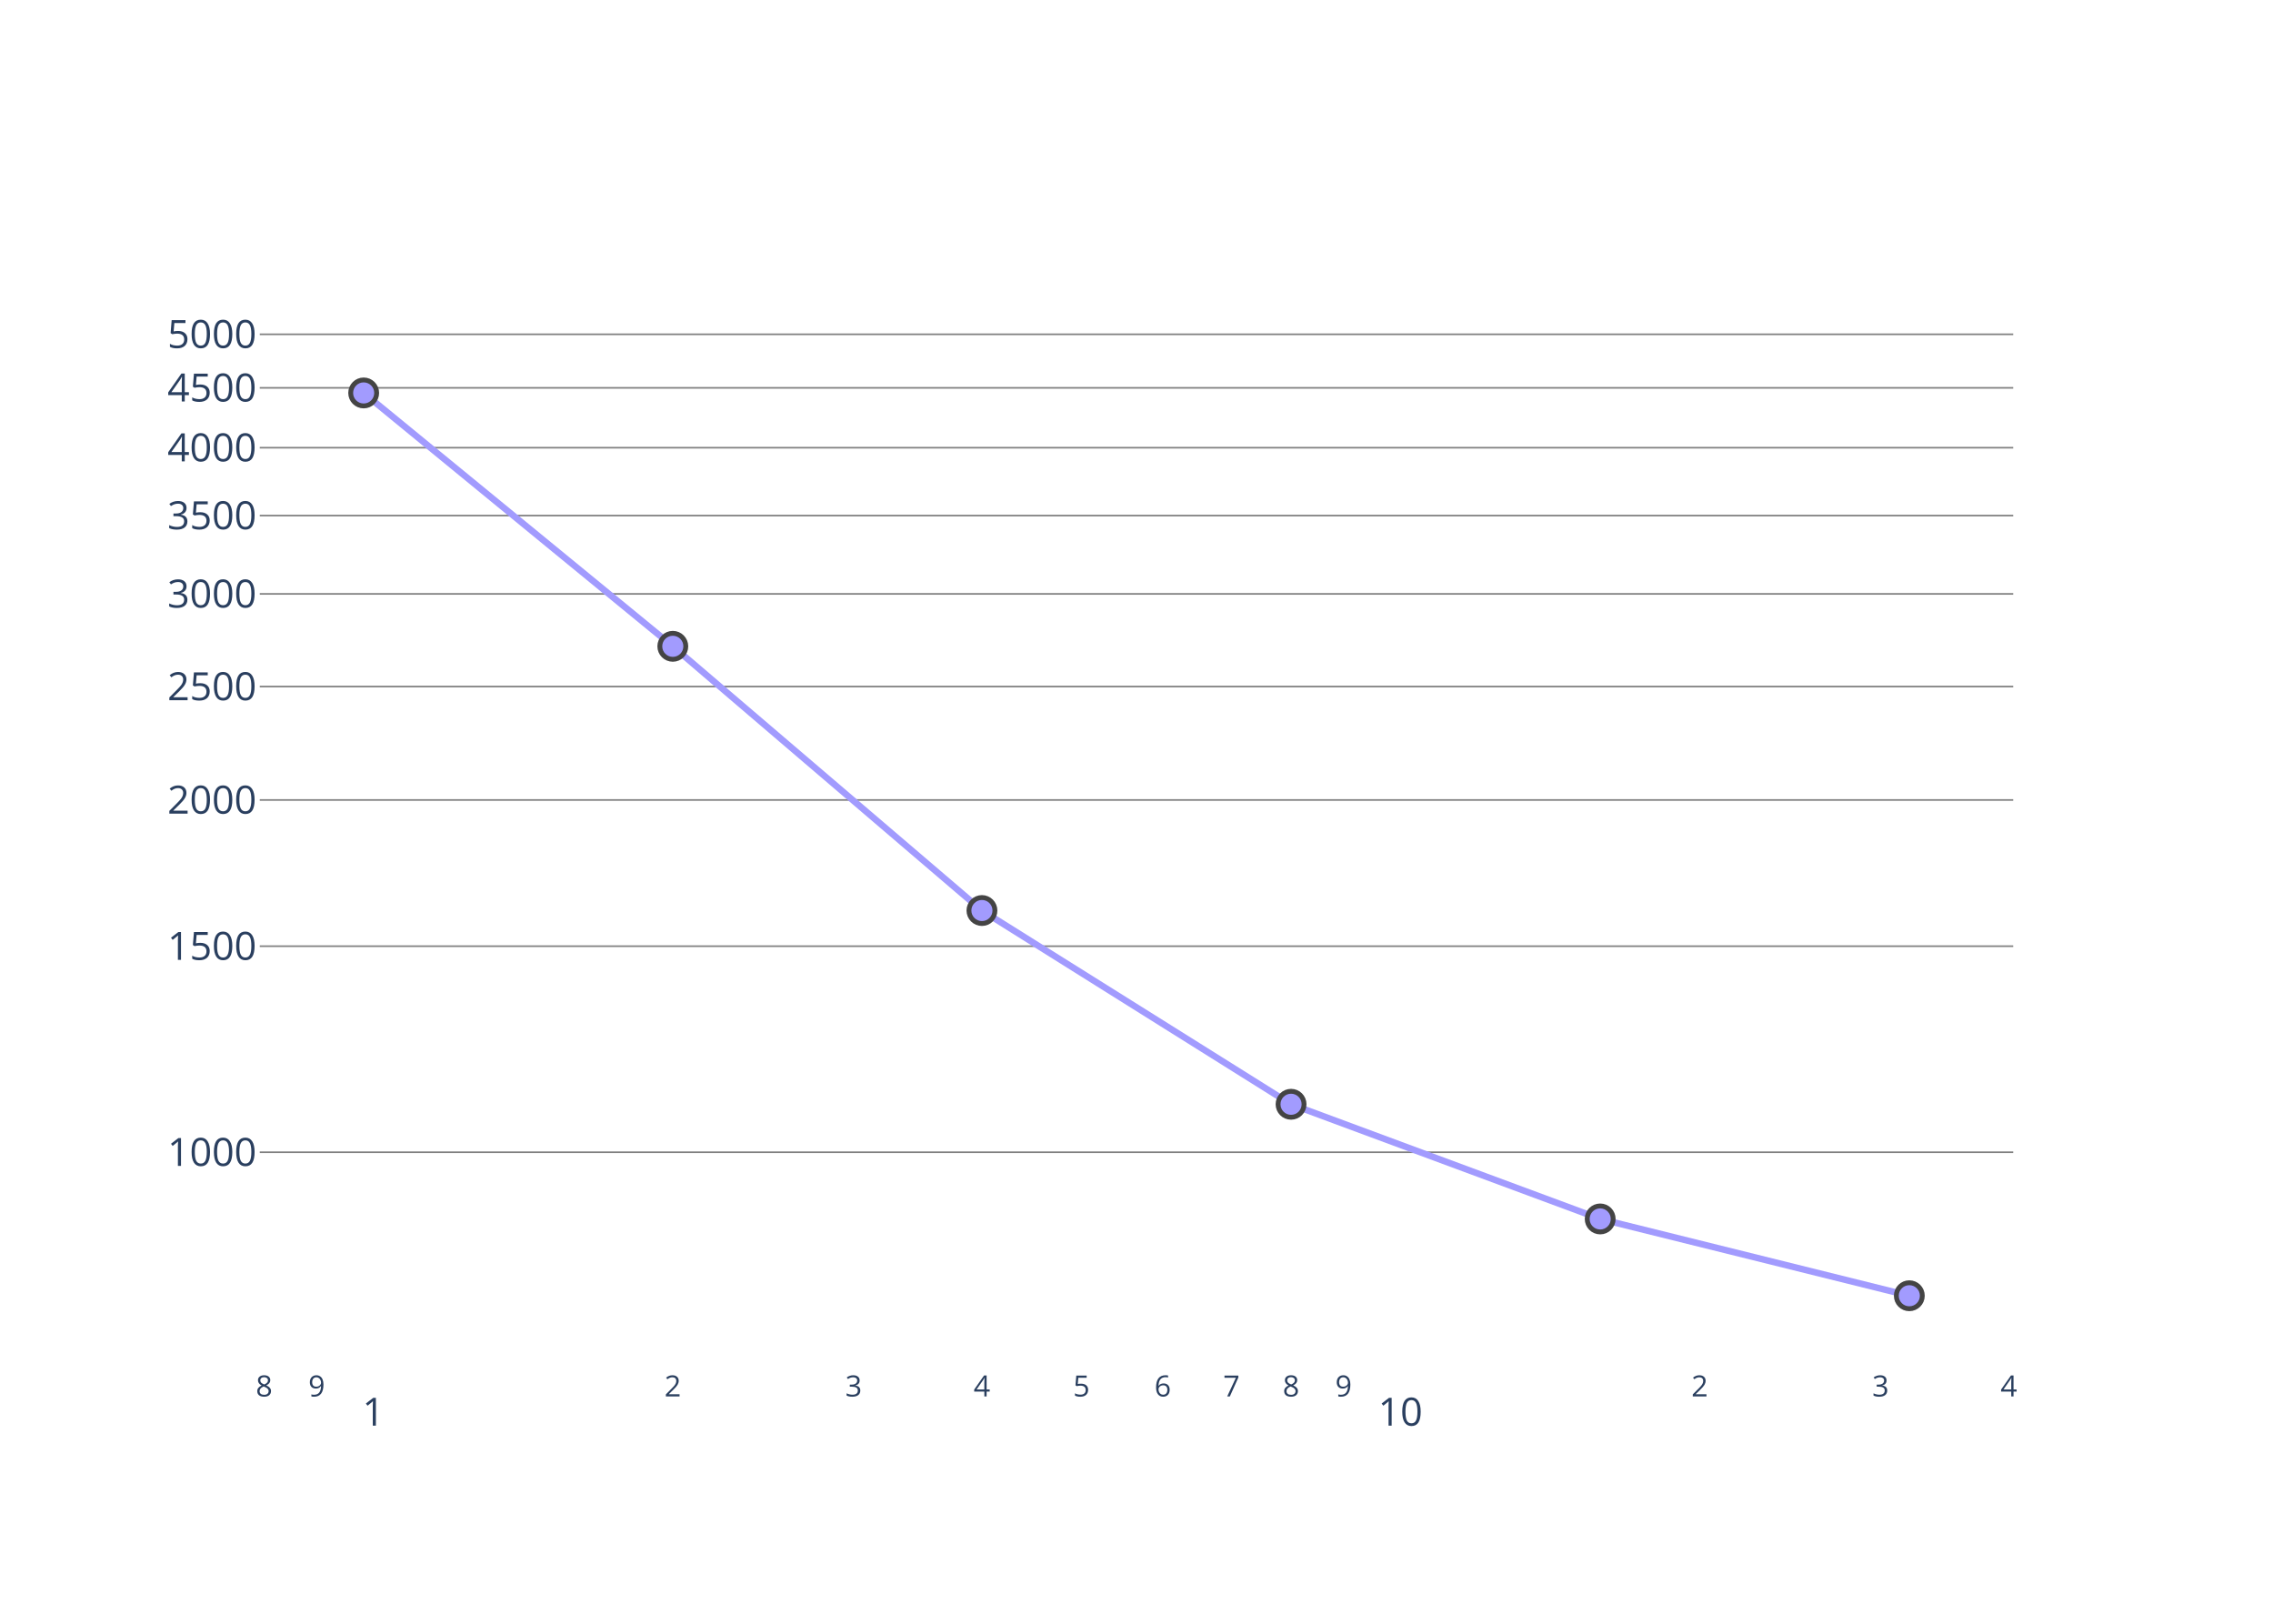
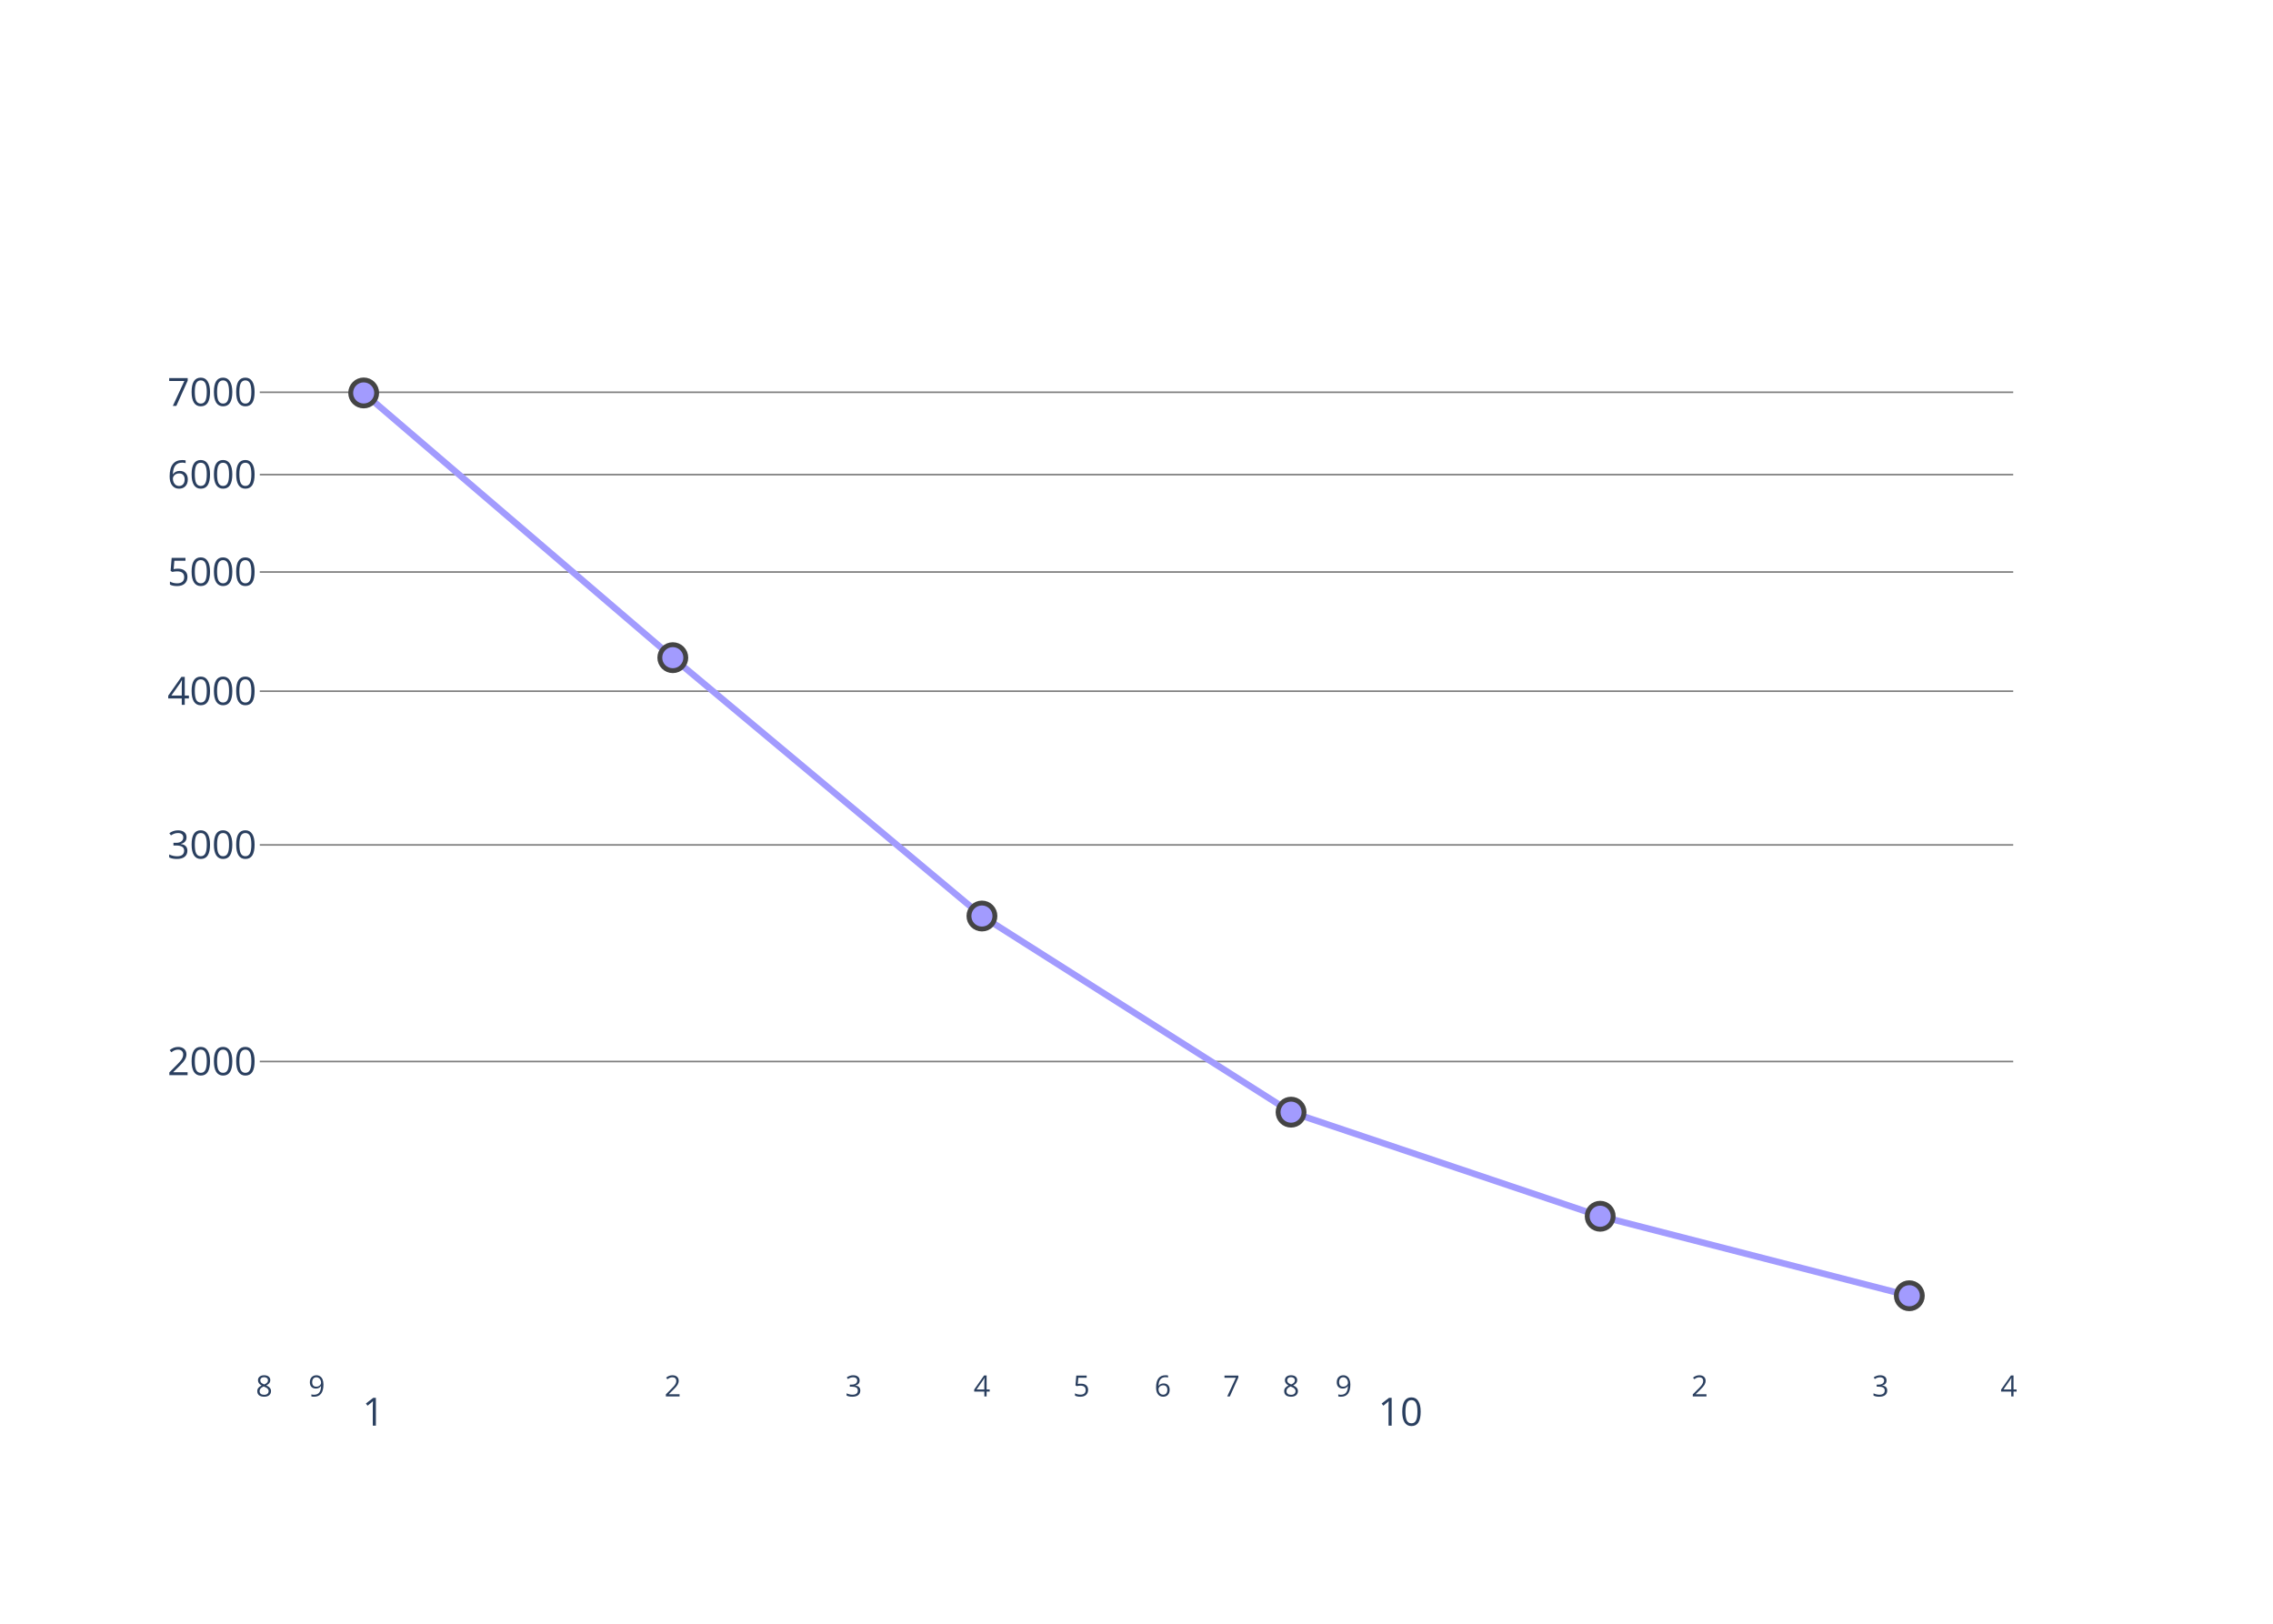
<svg xmlns="http://www.w3.org/2000/svg" class="main-svg" width="700" height="500" style="" viewBox="0 0 700 500">
  <rect x="0" y="0" width="700" height="500" style="fill: rgb(0, 0, 0); fill-opacity: 0;" />
-   <defs id="defs-dbb34c">
+   <defs id="defs-f25f96">
    <g class="clips">
-       <clipPath id="clipdbb34cxyplot" class="plotclip">
+       <clipPath id="clipf25f96xyplot" class="plotclip">
        <rect width="540" height="320" />
      </clipPath>
-       <clipPath class="axesclip" id="clipdbb34cx">
+       <clipPath class="axesclip" id="clipf25f96x">
        <rect x="80" y="0" width="540" height="500" />
      </clipPath>
-       <clipPath class="axesclip" id="clipdbb34cy">
+       <clipPath class="axesclip" id="clipf25f96y">
        <rect x="0" y="100" width="700" height="320" />
      </clipPath>
-       <clipPath class="axesclip" id="clipdbb34cxy">
+       <clipPath class="axesclip" id="clipf25f96xy">
        <rect x="80" y="100" width="540" height="320" />
      </clipPath>
    </g>
    <g class="gradients" />
-     <g class="patterns" />
  </defs>
  <g class="bglayer">
    <rect class="bg" x="80" y="100" width="540" height="320" style="fill: rgb(0, 0, 0); fill-opacity: 0; stroke-width: 0;" />
  </g>
  <g class="layer-below">
    <g class="imagelayer" />
    <g class="shapelayer" />
  </g>
  <g class="cartesianlayer">
    <g class="subplot xy">
      <g class="layer-subplot">
        <g class="shapelayer" />
        <g class="imagelayer" />
-       </g>
-       <g class="minor-gridlayer">
-         <g class="x" />
-         <g class="y" />
      </g>
      <g class="gridlayer">
        <g class="x">
          <path class="xgrid crisp" transform="translate(81.35,0)" d="M0,100v320" style="stroke: rgb(255, 255, 255); stroke-opacity: 1; stroke-width: 1px;" />
          <path class="xgrid crisp" transform="translate(97.53,0)" d="M0,100v320" style="stroke: rgb(255, 255, 255); stroke-opacity: 1; stroke-width: 1px;" />
          <path class="xgrid crisp" transform="translate(112,0)" d="M0,100v320" style="stroke: rgb(255, 255, 255); stroke-opacity: 1; stroke-width: 1px;" />
          <path class="xgrid crisp" transform="translate(207.2,0)" d="M0,100v320" style="stroke: rgb(255, 255, 255); stroke-opacity: 1; stroke-width: 1px;" />
          <path class="xgrid crisp" transform="translate(262.89,0)" d="M0,100v320" style="stroke: rgb(255, 255, 255); stroke-opacity: 1; stroke-width: 1px;" />
          <path class="xgrid crisp" transform="translate(302.4,0)" d="M0,100v320" style="stroke: rgb(255, 255, 255); stroke-opacity: 1; stroke-width: 1px;" />
          <path class="xgrid crisp" transform="translate(333.05,0)" d="M0,100v320" style="stroke: rgb(255, 255, 255); stroke-opacity: 1; stroke-width: 1px;" />
          <path class="xgrid crisp" transform="translate(358.09,0)" d="M0,100v320" style="stroke: rgb(255, 255, 255); stroke-opacity: 1; stroke-width: 1px;" />
          <path class="xgrid crisp" transform="translate(379.26,0)" d="M0,100v320" style="stroke: rgb(255, 255, 255); stroke-opacity: 1; stroke-width: 1px;" />
          <path class="xgrid crisp" transform="translate(397.6,0)" d="M0,100v320" style="stroke: rgb(255, 255, 255); stroke-opacity: 1; stroke-width: 1px;" />
          <path class="xgrid crisp" transform="translate(413.78,0)" d="M0,100v320" style="stroke: rgb(255, 255, 255); stroke-opacity: 1; stroke-width: 1px;" />
          <path class="xgrid crisp" transform="translate(428.25,0)" d="M0,100v320" style="stroke: rgb(255, 255, 255); stroke-opacity: 1; stroke-width: 1px;" />
          <path class="xgrid crisp" transform="translate(523.45,0)" d="M0,100v320" style="stroke: rgb(255, 255, 255); stroke-opacity: 1; stroke-width: 1px;" />
          <path class="xgrid crisp" transform="translate(579.14,0)" d="M0,100v320" style="stroke: rgb(255, 255, 255); stroke-opacity: 1; stroke-width: 1px;" />
          <path class="xgrid crisp" transform="translate(618.65,0)" d="M0,100v320" style="stroke: rgb(255, 255, 255); stroke-opacity: 1; stroke-width: 1px;" />
        </g>
        <g class="y">
-           <path class="ygrid crisp" transform="translate(0,354.81)" d="M80,0h540" style="stroke: rgb(128, 128, 128); stroke-opacity: 1; stroke-width: 0.5px;" />
-           <path class="ygrid crisp" transform="translate(0,291.36)" d="M80,0h540" style="stroke: rgb(128, 128, 128); stroke-opacity: 1; stroke-width: 0.5px;" />
-           <path class="ygrid crisp" transform="translate(0,246.34)" d="M80,0h540" style="stroke: rgb(128, 128, 128); stroke-opacity: 1; stroke-width: 0.5px;" />
-           <path class="ygrid crisp" transform="translate(0,211.41)" d="M80,0h540" style="stroke: rgb(128, 128, 128); stroke-opacity: 1; stroke-width: 0.5px;" />
-           <path class="ygrid crisp" transform="translate(0,182.88)" d="M80,0h540" style="stroke: rgb(128, 128, 128); stroke-opacity: 1; stroke-width: 0.5px;" />
-           <path class="ygrid crisp" transform="translate(0,158.76)" d="M80,0h540" style="stroke: rgb(128, 128, 128); stroke-opacity: 1; stroke-width: 0.5px;" />
-           <path class="ygrid crisp" transform="translate(0,137.86)" d="M80,0h540" style="stroke: rgb(128, 128, 128); stroke-opacity: 1; stroke-width: 0.5px;" />
-           <path class="ygrid crisp" transform="translate(0,119.43)" d="M80,0h540" style="stroke: rgb(128, 128, 128); stroke-opacity: 1; stroke-width: 0.5px;" />
-           <path class="ygrid crisp" transform="translate(0,102.94)" d="M80,0h540" style="stroke: rgb(128, 128, 128); stroke-opacity: 1; stroke-width: 0.5px;" />
+           <path class="ygrid crisp" transform="translate(0,326.87)" d="M80,0h540" style="stroke: rgb(128, 128, 128); stroke-opacity: 1; stroke-width: 0.5px;" />
+           <path class="ygrid crisp" transform="translate(0,260.17)" d="M80,0h540" style="stroke: rgb(128, 128, 128); stroke-opacity: 1; stroke-width: 0.5px;" />
+           <path class="ygrid crisp" transform="translate(0,212.84)" d="M80,0h540" style="stroke: rgb(128, 128, 128); stroke-opacity: 1; stroke-width: 0.5px;" />
+           <path class="ygrid crisp" transform="translate(0,176.14)" d="M80,0h540" style="stroke: rgb(128, 128, 128); stroke-opacity: 1; stroke-width: 0.5px;" />
+           <path class="ygrid crisp" transform="translate(0,146.15)" d="M80,0h540" style="stroke: rgb(128, 128, 128); stroke-opacity: 1; stroke-width: 0.5px;" />
+           <path class="ygrid crisp" transform="translate(0,120.79)" d="M80,0h540" style="stroke: rgb(128, 128, 128); stroke-opacity: 1; stroke-width: 0.5px;" />
        </g>
      </g>
      <g class="zerolinelayer" />
      <path class="xlines-below" />
      <path class="ylines-below" />
      <g class="overlines-below" />
      <g class="xaxislayer-below" />
      <g class="yaxislayer-below" />
      <g class="overaxes-below" />
-       <g class="plot" transform="translate(80,100)" clip-path="url(#clipdbb34cxyplot)">
+       <g class="plot" transform="translate(80, 100)" clip-path="url('#clipf25f96xyplot')">
        <g class="scatterlayer mlayer">
-           <g class="trace scatter trace8e3288" style="stroke-miterlimit: 2; opacity: 1;">
+           <g class="trace scatter tracee7dbfe" style="stroke-miterlimit: 2; opacity: 1;">
            <g class="fills" />
            <g class="errorbars" />
            <g class="lines">
-               <path class="js-line" d="M32,21L127.2,99.02L222.4,180.38L317.6,240.04L412.8,275.35L508,299" style="vector-effect: non-scaling-stroke; fill: none; stroke: rgb(162, 155, 254); stroke-opacity: 1; stroke-width: 2px; opacity: 1;" />
+               <path class="js-line" d="M32,21L127.2,102.52L222.4,182.07L317.6,242.47L412.8,274.52L508,299" style="vector-effect: non-scaling-stroke; fill: none; stroke: rgb(162, 155, 254); stroke-opacity: 1; stroke-width: 2px; opacity: 1;" />
            </g>
            <g class="points">
              <path class="point" transform="translate(32,21)" d="M4,0A4,4 0 1,1 0,-4A4,4 0 0,1 4,0Z" style="opacity: 1; stroke-width: 1.5px; fill: rgb(162, 155, 254); fill-opacity: 1; stroke: rgb(68, 68, 68); stroke-opacity: 1;" />
-               <path class="point" transform="translate(127.2,99.02)" d="M4,0A4,4 0 1,1 0,-4A4,4 0 0,1 4,0Z" style="opacity: 1; stroke-width: 1.5px; fill: rgb(162, 155, 254); fill-opacity: 1; stroke: rgb(68, 68, 68); stroke-opacity: 1;" />
-               <path class="point" transform="translate(222.4,180.38)" d="M4,0A4,4 0 1,1 0,-4A4,4 0 0,1 4,0Z" style="opacity: 1; stroke-width: 1.5px; fill: rgb(162, 155, 254); fill-opacity: 1; stroke: rgb(68, 68, 68); stroke-opacity: 1;" />
-               <path class="point" transform="translate(317.6,240.04)" d="M4,0A4,4 0 1,1 0,-4A4,4 0 0,1 4,0Z" style="opacity: 1; stroke-width: 1.5px; fill: rgb(162, 155, 254); fill-opacity: 1; stroke: rgb(68, 68, 68); stroke-opacity: 1;" />
-               <path class="point" transform="translate(412.8,275.35)" d="M4,0A4,4 0 1,1 0,-4A4,4 0 0,1 4,0Z" style="opacity: 1; stroke-width: 1.5px; fill: rgb(162, 155, 254); fill-opacity: 1; stroke: rgb(68, 68, 68); stroke-opacity: 1;" />
+               <path class="point" transform="translate(127.2,102.52)" d="M4,0A4,4 0 1,1 0,-4A4,4 0 0,1 4,0Z" style="opacity: 1; stroke-width: 1.5px; fill: rgb(162, 155, 254); fill-opacity: 1; stroke: rgb(68, 68, 68); stroke-opacity: 1;" />
+               <path class="point" transform="translate(222.4,182.07)" d="M4,0A4,4 0 1,1 0,-4A4,4 0 0,1 4,0Z" style="opacity: 1; stroke-width: 1.5px; fill: rgb(162, 155, 254); fill-opacity: 1; stroke: rgb(68, 68, 68); stroke-opacity: 1;" />
+               <path class="point" transform="translate(317.6,242.47)" d="M4,0A4,4 0 1,1 0,-4A4,4 0 0,1 4,0Z" style="opacity: 1; stroke-width: 1.5px; fill: rgb(162, 155, 254); fill-opacity: 1; stroke: rgb(68, 68, 68); stroke-opacity: 1;" />
+               <path class="point" transform="translate(412.8,274.52)" d="M4,0A4,4 0 1,1 0,-4A4,4 0 0,1 4,0Z" style="opacity: 1; stroke-width: 1.5px; fill: rgb(162, 155, 254); fill-opacity: 1; stroke: rgb(68, 68, 68); stroke-opacity: 1;" />
              <path class="point" transform="translate(508,299)" d="M4,0A4,4 0 1,1 0,-4A4,4 0 0,1 4,0Z" style="opacity: 1; stroke-width: 1.5px; fill: rgb(162, 155, 254); fill-opacity: 1; stroke: rgb(68, 68, 68); stroke-opacity: 1;" />
            </g>
            <g class="text" />
          </g>
        </g>
      </g>
      <g class="overplot" />
      <path class="xlines-above crisp" d="M0,0" style="fill: none;" />
      <path class="ylines-above crisp" d="M0,0" style="fill: none;" />
      <g class="overlines-above" />
      <g class="xaxislayer-above">
        <g class="xtick">
-           <text text-anchor="middle" x="0" y="430" transform="translate(81.35,0)" style="font-family: 'Open Sans', verdana, arial, sans-serif; font-size: 9px; fill: rgb(42, 63, 95); fill-opacity: 1; white-space: pre; opacity: 1;">8</text>
+           <text text-anchor="middle" x="0" y="430" transform="translate(81.35,0)" style="font-family: 'Open Sans', verdana, arial, sans-serif; font-size: 9px; fill: rgb(42, 63, 95); fill-opacity: 1; white-space: pre;">8</text>
        </g>
        <g class="xtick">
-           <text text-anchor="middle" x="0" y="430" style="font-family: 'Open Sans', verdana, arial, sans-serif; font-size: 9px; fill: rgb(42, 63, 95); fill-opacity: 1; white-space: pre; opacity: 1;" transform="translate(97.53,0)">9</text>
+           <text text-anchor="middle" x="0" y="430" transform="translate(97.53,0)" style="font-family: 'Open Sans', verdana, arial, sans-serif; font-size: 9px; fill: rgb(42, 63, 95); fill-opacity: 1; white-space: pre;">9</text>
        </g>
        <g class="xtick">
-           <text text-anchor="middle" x="3" y="439" style="font-family: 'Open Sans', verdana, arial, sans-serif; font-size: 12px; fill: rgb(42, 63, 95); fill-opacity: 1; white-space: pre; opacity: 1;" transform="translate(112,0)">1</text>
+           <text text-anchor="middle" x="3" y="439" transform="translate(112,0)" style="font-family: 'Open Sans', verdana, arial, sans-serif; font-size: 12px; fill: rgb(42, 63, 95); fill-opacity: 1; white-space: pre;">1</text>
        </g>
        <g class="xtick">
-           <text text-anchor="middle" x="0" y="430" style="font-family: 'Open Sans', verdana, arial, sans-serif; font-size: 9px; fill: rgb(42, 63, 95); fill-opacity: 1; white-space: pre; opacity: 1;" transform="translate(207.2,0)">2</text>
+           <text text-anchor="middle" x="0" y="430" transform="translate(207.2,0)" style="font-family: 'Open Sans', verdana, arial, sans-serif; font-size: 9px; fill: rgb(42, 63, 95); fill-opacity: 1; white-space: pre;">2</text>
        </g>
        <g class="xtick">
-           <text text-anchor="middle" x="0" y="430" style="font-family: 'Open Sans', verdana, arial, sans-serif; font-size: 9px; fill: rgb(42, 63, 95); fill-opacity: 1; white-space: pre; opacity: 1;" transform="translate(262.89,0)">3</text>
+           <text text-anchor="middle" x="0" y="430" transform="translate(262.89,0)" style="font-family: 'Open Sans', verdana, arial, sans-serif; font-size: 9px; fill: rgb(42, 63, 95); fill-opacity: 1; white-space: pre;">3</text>
        </g>
        <g class="xtick">
-           <text text-anchor="middle" x="0" y="430" style="font-family: 'Open Sans', verdana, arial, sans-serif; font-size: 9px; fill: rgb(42, 63, 95); fill-opacity: 1; white-space: pre; opacity: 1;" transform="translate(302.4,0)">4</text>
+           <text text-anchor="middle" x="0" y="430" transform="translate(302.4,0)" style="font-family: 'Open Sans', verdana, arial, sans-serif; font-size: 9px; fill: rgb(42, 63, 95); fill-opacity: 1; white-space: pre;">4</text>
        </g>
        <g class="xtick">
-           <text text-anchor="middle" x="0" y="430" style="font-family: 'Open Sans', verdana, arial, sans-serif; font-size: 9px; fill: rgb(42, 63, 95); fill-opacity: 1; white-space: pre; opacity: 1;" transform="translate(333.05,0)">5</text>
+           <text text-anchor="middle" x="0" y="430" transform="translate(333.05,0)" style="font-family: 'Open Sans', verdana, arial, sans-serif; font-size: 9px; fill: rgb(42, 63, 95); fill-opacity: 1; white-space: pre;">5</text>
        </g>
        <g class="xtick">
-           <text text-anchor="middle" x="0" y="430" style="font-family: 'Open Sans', verdana, arial, sans-serif; font-size: 9px; fill: rgb(42, 63, 95); fill-opacity: 1; white-space: pre; opacity: 1;" transform="translate(358.09,0)">6</text>
+           <text text-anchor="middle" x="0" y="430" transform="translate(358.09,0)" style="font-family: 'Open Sans', verdana, arial, sans-serif; font-size: 9px; fill: rgb(42, 63, 95); fill-opacity: 1; white-space: pre;">6</text>
        </g>
        <g class="xtick">
-           <text text-anchor="middle" x="0" y="430" style="font-family: 'Open Sans', verdana, arial, sans-serif; font-size: 9px; fill: rgb(42, 63, 95); fill-opacity: 1; white-space: pre; opacity: 1;" transform="translate(379.26,0)">7</text>
+           <text text-anchor="middle" x="0" y="430" transform="translate(379.26,0)" style="font-family: 'Open Sans', verdana, arial, sans-serif; font-size: 9px; fill: rgb(42, 63, 95); fill-opacity: 1; white-space: pre;">7</text>
        </g>
        <g class="xtick">
-           <text text-anchor="middle" x="0" y="430" style="font-family: 'Open Sans', verdana, arial, sans-serif; font-size: 9px; fill: rgb(42, 63, 95); fill-opacity: 1; white-space: pre; opacity: 1;" transform="translate(397.6,0)">8</text>
+           <text text-anchor="middle" x="0" y="430" transform="translate(397.6,0)" style="font-family: 'Open Sans', verdana, arial, sans-serif; font-size: 9px; fill: rgb(42, 63, 95); fill-opacity: 1; white-space: pre;">8</text>
        </g>
        <g class="xtick">
-           <text text-anchor="middle" x="0" y="430" style="font-family: 'Open Sans', verdana, arial, sans-serif; font-size: 9px; fill: rgb(42, 63, 95); fill-opacity: 1; white-space: pre; opacity: 1;" transform="translate(413.78,0)">9</text>
+           <text text-anchor="middle" x="0" y="430" transform="translate(413.78,0)" style="font-family: 'Open Sans', verdana, arial, sans-serif; font-size: 9px; fill: rgb(42, 63, 95); fill-opacity: 1; white-space: pre;">9</text>
        </g>
        <g class="xtick">
-           <text text-anchor="middle" x="3" y="439" style="font-family: 'Open Sans', verdana, arial, sans-serif; font-size: 12px; fill: rgb(42, 63, 95); fill-opacity: 1; white-space: pre; opacity: 1;" transform="translate(428.25,0)">10</text>
+           <text text-anchor="middle" x="3" y="439" transform="translate(428.25,0)" style="font-family: 'Open Sans', verdana, arial, sans-serif; font-size: 12px; fill: rgb(42, 63, 95); fill-opacity: 1; white-space: pre;">10</text>
        </g>
        <g class="xtick">
-           <text text-anchor="middle" x="0" y="430" style="font-family: 'Open Sans', verdana, arial, sans-serif; font-size: 9px; fill: rgb(42, 63, 95); fill-opacity: 1; white-space: pre; opacity: 1;" transform="translate(523.45,0)">2</text>
+           <text text-anchor="middle" x="0" y="430" transform="translate(523.45,0)" style="font-family: 'Open Sans', verdana, arial, sans-serif; font-size: 9px; fill: rgb(42, 63, 95); fill-opacity: 1; white-space: pre;">2</text>
        </g>
        <g class="xtick">
-           <text text-anchor="middle" x="0" y="430" style="font-family: 'Open Sans', verdana, arial, sans-serif; font-size: 9px; fill: rgb(42, 63, 95); fill-opacity: 1; white-space: pre; opacity: 1;" transform="translate(579.14,0)">3</text>
+           <text text-anchor="middle" x="0" y="430" transform="translate(579.14,0)" style="font-family: 'Open Sans', verdana, arial, sans-serif; font-size: 9px; fill: rgb(42, 63, 95); fill-opacity: 1; white-space: pre;">3</text>
        </g>
        <g class="xtick">
-           <text text-anchor="middle" x="0" y="430" style="font-family: 'Open Sans', verdana, arial, sans-serif; font-size: 9px; fill: rgb(42, 63, 95); fill-opacity: 1; white-space: pre; opacity: 1;" transform="translate(618.65,0)">4</text>
+           <text text-anchor="middle" x="0" y="430" transform="translate(618.65,0)" style="font-family: 'Open Sans', verdana, arial, sans-serif; font-size: 9px; fill: rgb(42, 63, 95); fill-opacity: 1; white-space: pre;">4</text>
        </g>
      </g>
      <g class="yaxislayer-above">
        <g class="ytick">
-           <text text-anchor="end" x="79" y="4.2" transform="translate(0,354.81)" style="font-family: 'Open Sans', verdana, arial, sans-serif; font-size: 12px; fill: rgb(42, 63, 95); fill-opacity: 1; white-space: pre; opacity: 1;">1000</text>
+           <text text-anchor="end" x="79" y="4.2" transform="translate(0,326.87)" style="font-family: 'Open Sans', verdana, arial, sans-serif; font-size: 12px; fill: rgb(42, 63, 95); fill-opacity: 1; white-space: pre;">2000</text>
        </g>
        <g class="ytick">
-           <text text-anchor="end" x="79" y="4.2" style="font-family: 'Open Sans', verdana, arial, sans-serif; font-size: 12px; fill: rgb(42, 63, 95); fill-opacity: 1; white-space: pre; opacity: 1;" transform="translate(0,291.36)">1500</text>
+           <text text-anchor="end" x="79" y="4.2" transform="translate(0,260.17)" style="font-family: 'Open Sans', verdana, arial, sans-serif; font-size: 12px; fill: rgb(42, 63, 95); fill-opacity: 1; white-space: pre;">3000</text>
        </g>
        <g class="ytick">
-           <text text-anchor="end" x="79" y="4.2" style="font-family: 'Open Sans', verdana, arial, sans-serif; font-size: 12px; fill: rgb(42, 63, 95); fill-opacity: 1; white-space: pre; opacity: 1;" transform="translate(0,246.34)">2000</text>
+           <text text-anchor="end" x="79" y="4.2" transform="translate(0,212.84)" style="font-family: 'Open Sans', verdana, arial, sans-serif; font-size: 12px; fill: rgb(42, 63, 95); fill-opacity: 1; white-space: pre;">4000</text>
        </g>
        <g class="ytick">
-           <text text-anchor="end" x="79" y="4.2" style="font-family: 'Open Sans', verdana, arial, sans-serif; font-size: 12px; fill: rgb(42, 63, 95); fill-opacity: 1; white-space: pre; opacity: 1;" transform="translate(0,211.41)">2500</text>
+           <text text-anchor="end" x="79" y="4.2" transform="translate(0,176.14)" style="font-family: 'Open Sans', verdana, arial, sans-serif; font-size: 12px; fill: rgb(42, 63, 95); fill-opacity: 1; white-space: pre;">5000</text>
        </g>
        <g class="ytick">
-           <text text-anchor="end" x="79" y="4.2" style="font-family: 'Open Sans', verdana, arial, sans-serif; font-size: 12px; fill: rgb(42, 63, 95); fill-opacity: 1; white-space: pre; opacity: 1;" transform="translate(0,182.88)">3000</text>
+           <text text-anchor="end" x="79" y="4.2" transform="translate(0,146.15)" style="font-family: 'Open Sans', verdana, arial, sans-serif; font-size: 12px; fill: rgb(42, 63, 95); fill-opacity: 1; white-space: pre;">6000</text>
        </g>
        <g class="ytick">
-           <text text-anchor="end" x="79" y="4.2" style="font-family: 'Open Sans', verdana, arial, sans-serif; font-size: 12px; fill: rgb(42, 63, 95); fill-opacity: 1; white-space: pre; opacity: 1;" transform="translate(0,158.76)">3500</text>
-         </g>
-         <g class="ytick">
-           <text text-anchor="end" x="79" y="4.2" style="font-family: 'Open Sans', verdana, arial, sans-serif; font-size: 12px; fill: rgb(42, 63, 95); fill-opacity: 1; white-space: pre; opacity: 1;" transform="translate(0,137.86)">4000</text>
-         </g>
-         <g class="ytick">
-           <text text-anchor="end" x="79" y="4.2" style="font-family: 'Open Sans', verdana, arial, sans-serif; font-size: 12px; fill: rgb(42, 63, 95); fill-opacity: 1; white-space: pre; opacity: 1;" transform="translate(0,119.43)">4500</text>
-         </g>
-         <g class="ytick">
-           <text text-anchor="end" x="79" y="4.2" style="font-family: 'Open Sans', verdana, arial, sans-serif; font-size: 12px; fill: rgb(42, 63, 95); fill-opacity: 1; white-space: pre; opacity: 1;" transform="translate(0,102.94)">5000</text>
+           <text text-anchor="end" x="79" y="4.2" transform="translate(0,120.79)" style="font-family: 'Open Sans', verdana, arial, sans-serif; font-size: 12px; fill: rgb(42, 63, 95); fill-opacity: 1; white-space: pre;">7000</text>
        </g>
      </g>
      <g class="overaxes-above" />
    </g>
  </g>
  <g class="polarlayer" />
-   <g class="smithlayer" />
  <g class="ternarylayer" />
  <g class="geolayer" />
  <g class="funnelarealayer" />
  <g class="pielayer" />
-   <g class="iciclelayer" />
  <g class="treemaplayer" />
  <g class="sunburstlayer" />
  <g class="glimages" />
-   <defs id="topdefs-dbb34c">
+   <defs id="topdefs-f25f96">
    <g class="clips" />
  </defs>
  <g class="layer-above">
    <g class="imagelayer" />
    <g class="shapelayer" />
  </g>
  <g class="infolayer">
    <g class="g-gtitle" />
    <g class="g-xtitle" />
    <g class="g-ytitle" />
  </g>
</svg>
